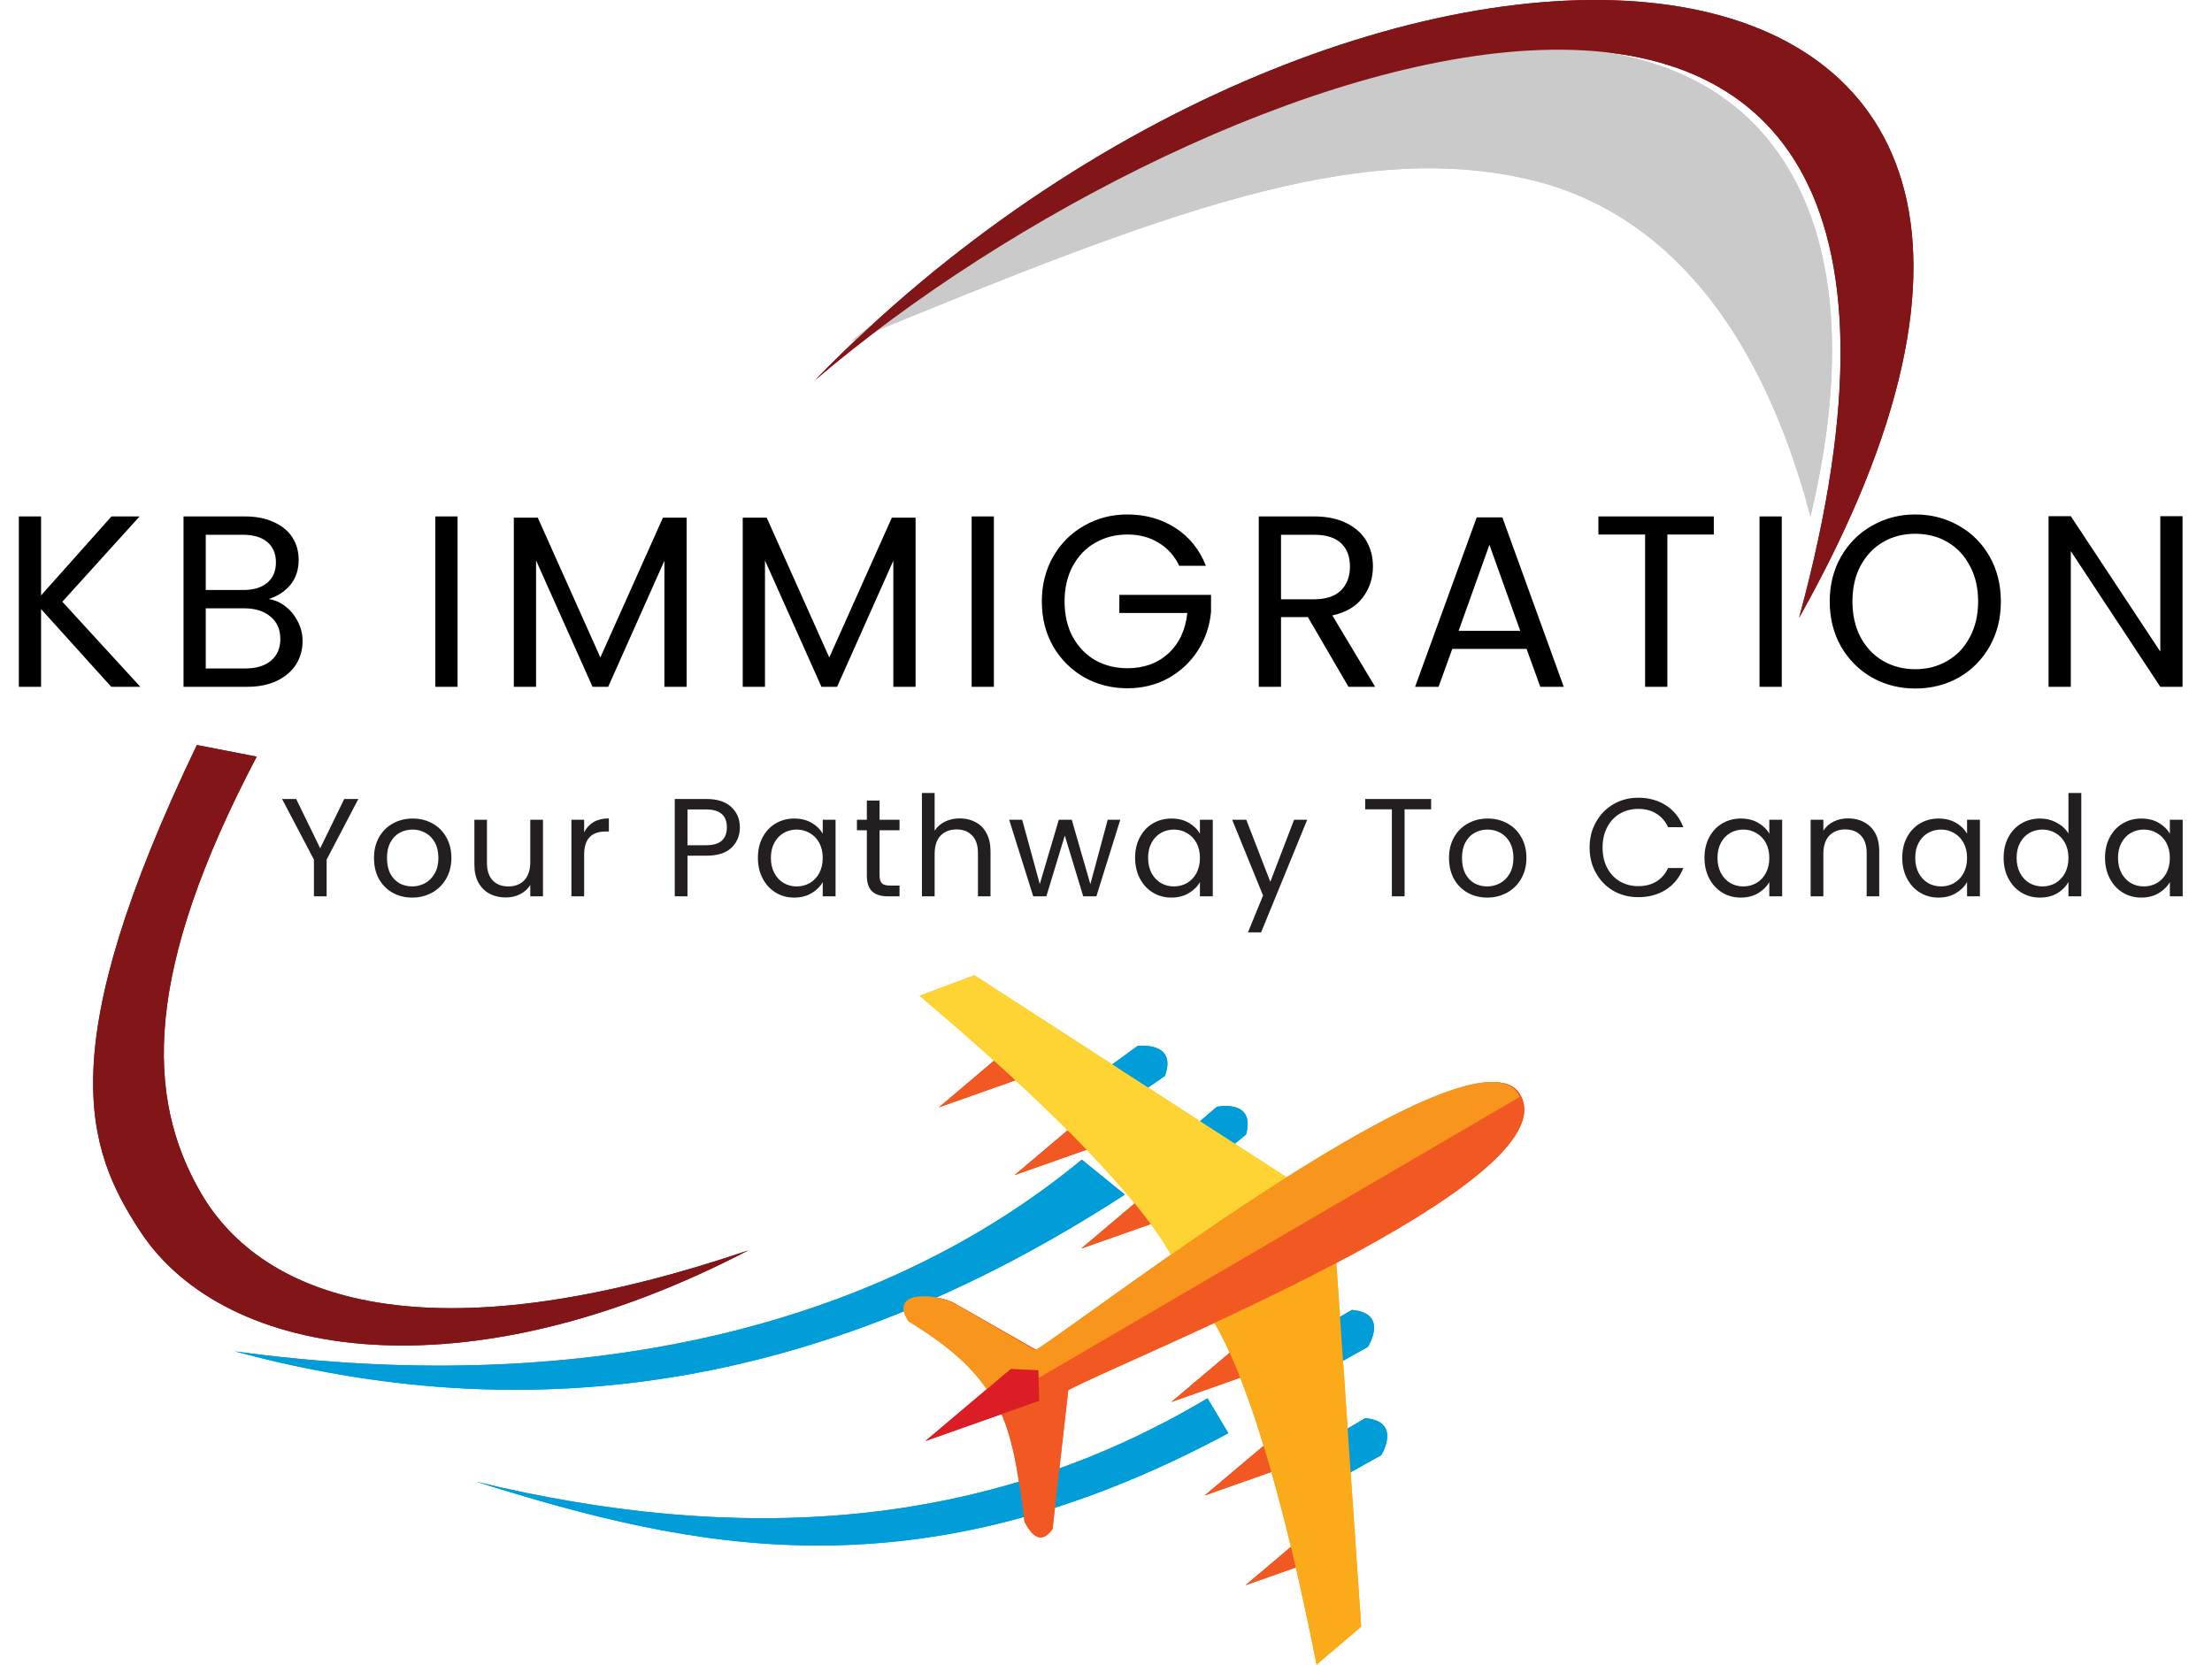
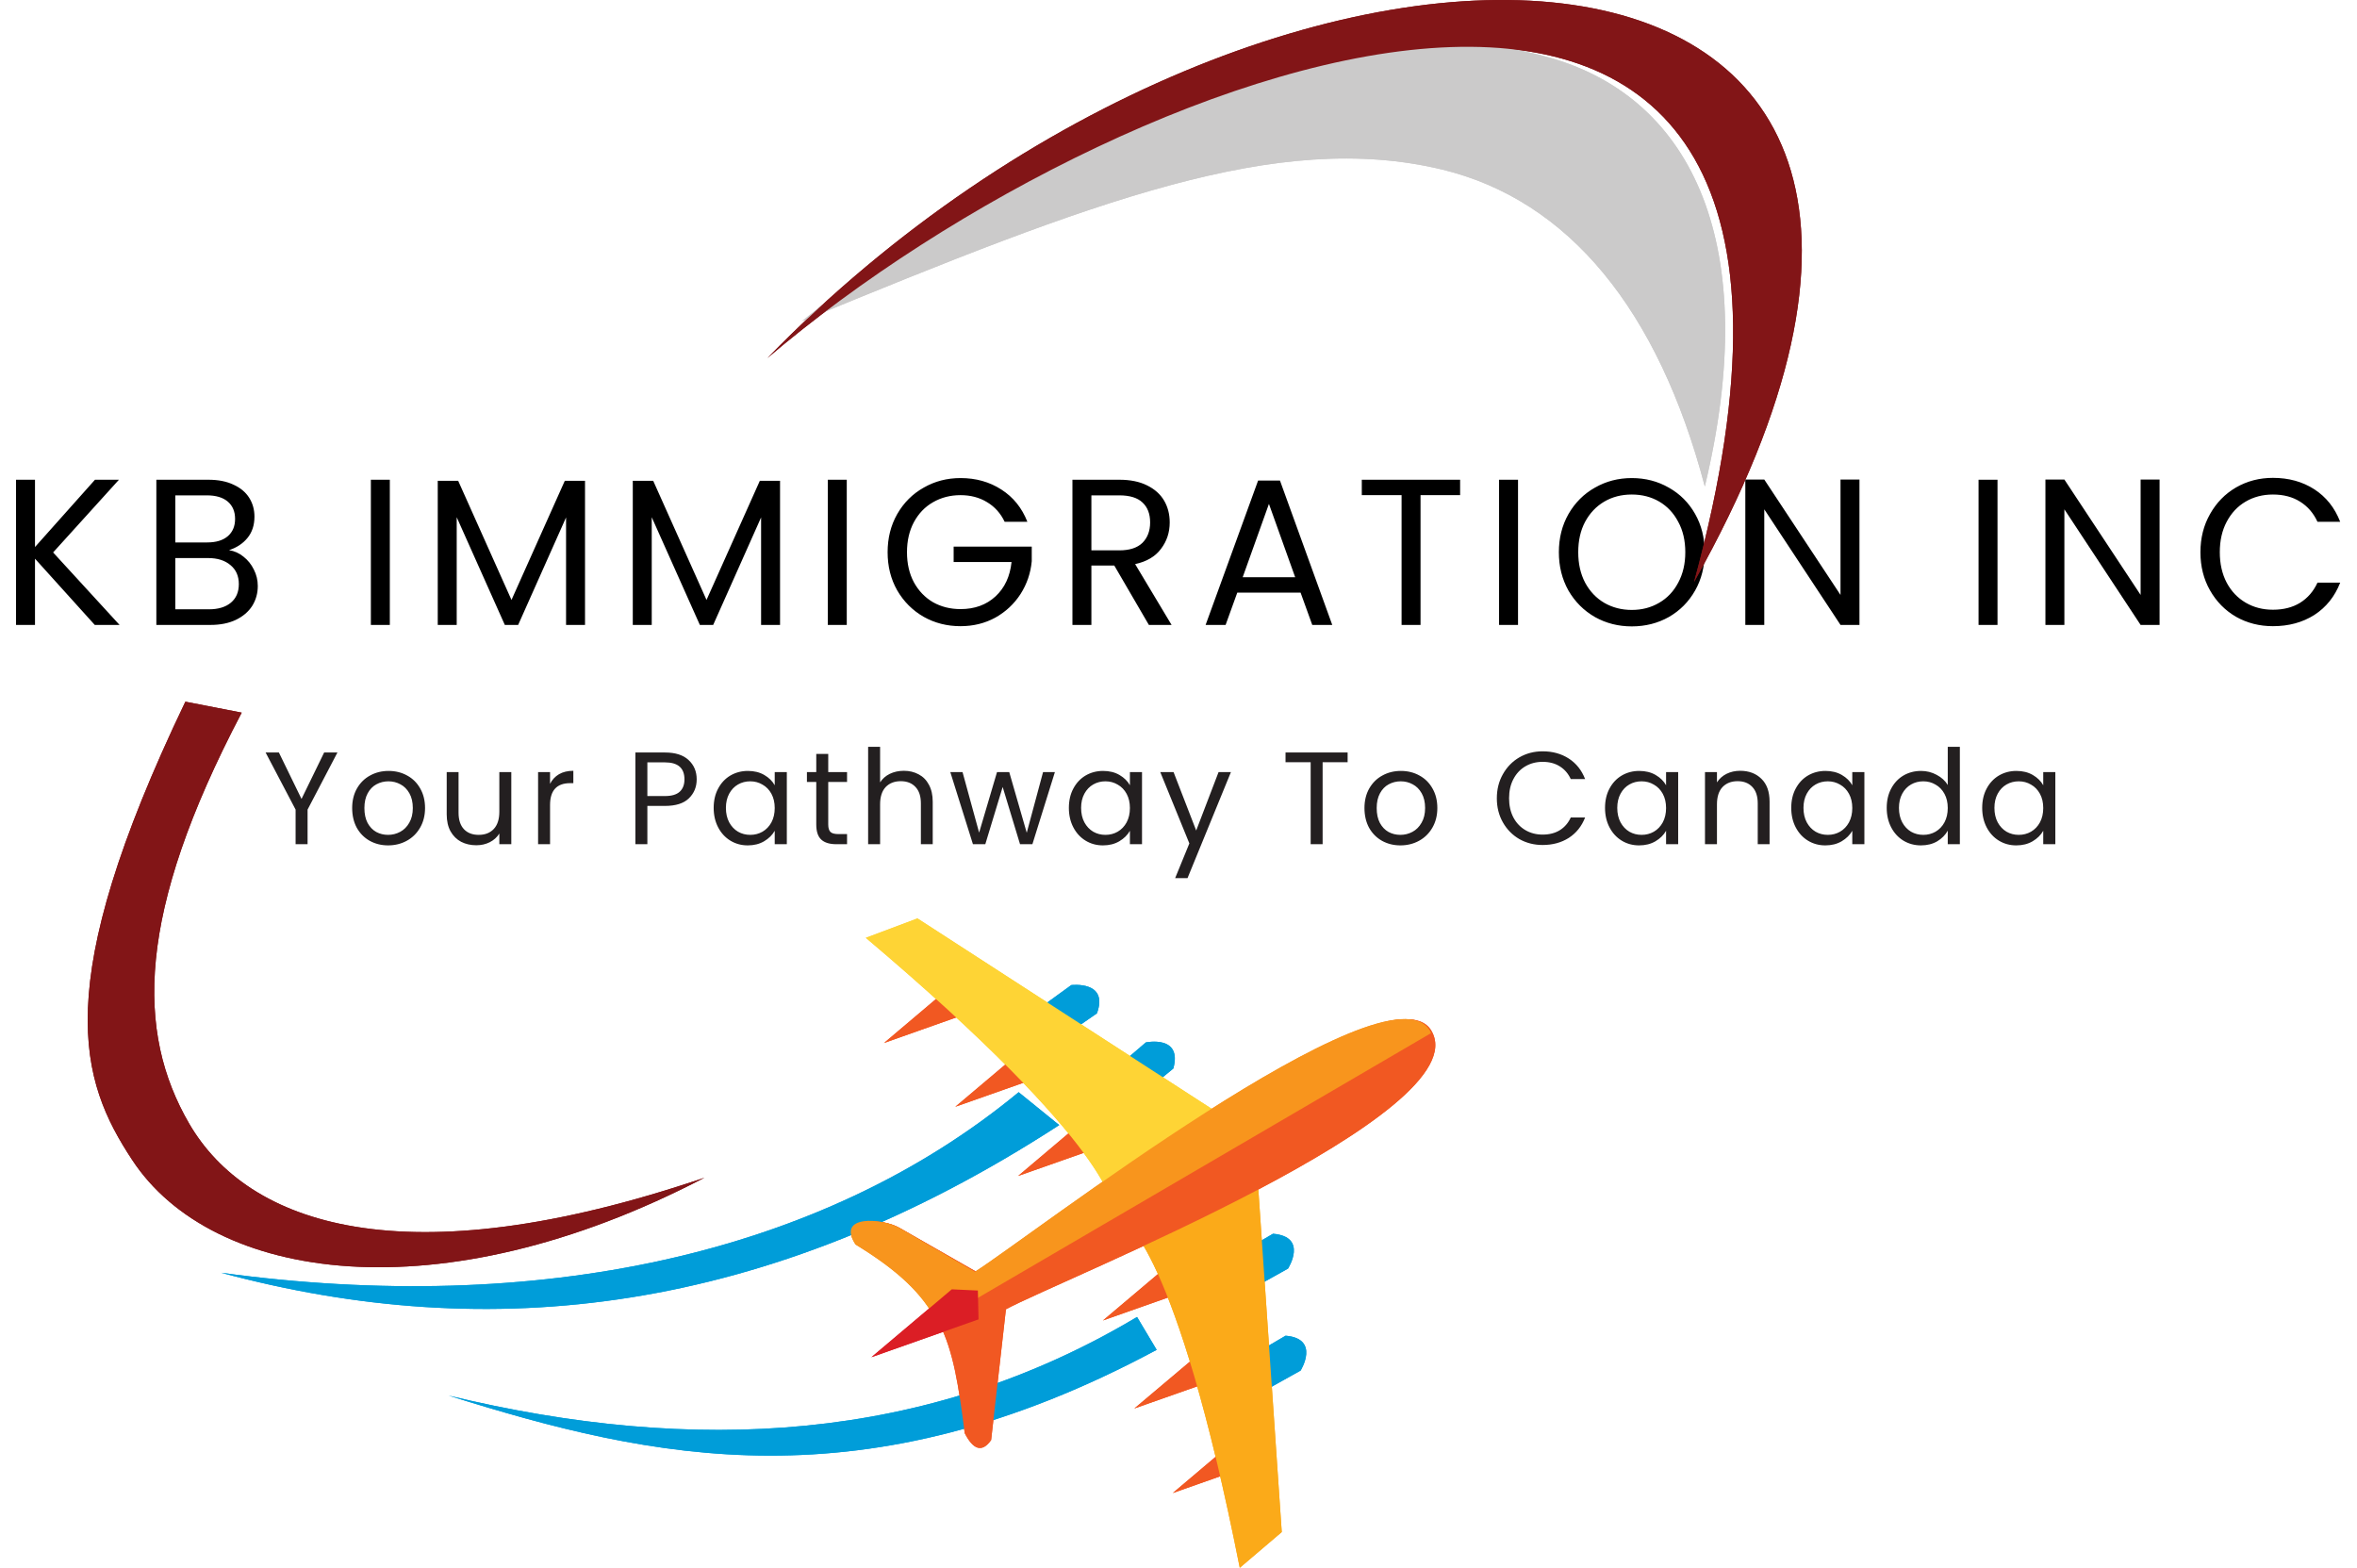
- <svg xmlns="http://www.w3.org/2000/svg" width="190" height="143" viewBox="0 0 190 143" fill="none">
-   <path d="M9.555 59L3.528 52.322V59H1.617V44.363H3.528V51.146L9.576 44.363H11.991L5.355 51.692L12.054 59H9.555ZM23.092 51.461C23.624 51.545 24.107 51.762 24.541 52.112C24.989 52.462 25.339 52.896 25.591 53.414C25.857 53.932 25.99 54.485 25.99 55.073C25.99 55.815 25.801 56.487 25.423 57.089C25.045 57.677 24.492 58.146 23.764 58.496C23.05 58.832 22.203 59 21.223 59H15.763V44.363H21.013C22.007 44.363 22.854 44.531 23.554 44.867C24.254 45.189 24.779 45.63 25.129 46.19C25.479 46.75 25.654 47.38 25.654 48.08C25.654 48.948 25.416 49.669 24.94 50.243C24.478 50.803 23.862 51.209 23.092 51.461ZM17.674 50.684H20.887C21.783 50.684 22.476 50.474 22.966 50.054C23.456 49.634 23.701 49.053 23.701 48.311C23.701 47.569 23.456 46.988 22.966 46.568C22.476 46.148 21.769 45.938 20.845 45.938H17.674V50.684ZM21.055 57.425C22.007 57.425 22.749 57.201 23.281 56.753C23.813 56.305 24.079 55.682 24.079 54.884C24.079 54.072 23.799 53.435 23.239 52.973C22.679 52.497 21.93 52.259 20.992 52.259H17.674V57.425H21.055ZM39.302 44.363V59H37.391V44.363H39.302ZM58.981 44.468V59H57.07V48.164L52.24 59H50.896L46.045 48.143V59H44.134V44.468H46.192L51.568 56.48L56.944 44.468H58.981ZM78.644 44.468V59H76.733V48.164L71.903 59H70.559L65.708 48.143V59H63.797V44.468H65.855L71.231 56.48L76.607 44.468H78.644ZM85.371 44.363V59H83.46V44.363H85.371ZM101.291 48.605C100.885 47.751 100.297 47.093 99.526 46.631C98.757 46.155 97.861 45.917 96.838 45.917C95.817 45.917 94.892 46.155 94.067 46.631C93.254 47.093 92.611 47.765 92.135 48.647C91.672 49.515 91.442 50.523 91.442 51.671C91.442 52.819 91.672 53.827 92.135 54.695C92.611 55.563 93.254 56.235 94.067 56.711C94.892 57.173 95.817 57.404 96.838 57.404C98.266 57.404 99.442 56.977 100.367 56.123C101.291 55.269 101.83 54.114 101.984 52.658H96.145V51.104H104.021V52.574C103.909 53.778 103.531 54.884 102.887 55.892C102.243 56.886 101.396 57.677 100.346 58.265C99.296 58.839 98.126 59.126 96.838 59.126C95.481 59.126 94.242 58.811 93.121 58.181C92.001 57.537 91.112 56.648 90.454 55.514C89.811 54.38 89.489 53.099 89.489 51.671C89.489 50.243 89.811 48.962 90.454 47.828C91.112 46.68 92.001 45.791 93.121 45.161C94.242 44.517 95.481 44.195 96.838 44.195C98.392 44.195 99.764 44.58 100.955 45.35C102.159 46.12 103.034 47.205 103.58 48.605H101.291ZM115.829 59L112.343 53.015H110.033V59H108.122V44.363H112.847C113.953 44.363 114.884 44.552 115.64 44.93C116.41 45.308 116.984 45.819 117.362 46.463C117.74 47.107 117.929 47.842 117.929 48.668C117.929 49.676 117.635 50.565 117.047 51.335C116.473 52.105 115.605 52.616 114.443 52.868L118.118 59H115.829ZM110.033 51.482H112.847C113.883 51.482 114.66 51.23 115.178 50.726C115.696 50.208 115.955 49.522 115.955 48.668C115.955 47.8 115.696 47.128 115.178 46.652C114.674 46.176 113.897 45.938 112.847 45.938H110.033V51.482ZM131.126 55.745H124.742L123.566 59H121.55L126.842 44.447H129.047L134.318 59H132.302L131.126 55.745ZM130.58 54.191L127.934 46.799L125.288 54.191H130.58ZM147.208 44.363V45.917H143.218V59H141.307V45.917H137.296V44.363H147.208ZM153.046 44.363V59H151.135V44.363H153.046ZM164.514 59.147C163.156 59.147 161.917 58.832 160.797 58.202C159.677 57.558 158.788 56.669 158.13 55.535C157.486 54.387 157.164 53.099 157.164 51.671C157.164 50.243 157.486 48.962 158.13 47.828C158.788 46.68 159.677 45.791 160.797 45.161C161.917 44.517 163.156 44.195 164.514 44.195C165.886 44.195 167.132 44.517 168.252 45.161C169.372 45.791 170.254 46.673 170.898 47.807C171.542 48.941 171.864 50.229 171.864 51.671C171.864 53.113 171.542 54.401 170.898 55.535C170.254 56.669 169.372 57.558 168.252 58.202C167.132 58.832 165.886 59.147 164.514 59.147ZM164.514 57.488C165.536 57.488 166.453 57.25 167.265 56.774C168.091 56.298 168.735 55.619 169.197 54.737C169.673 53.855 169.911 52.833 169.911 51.671C169.911 50.495 169.673 49.473 169.197 48.605C168.735 47.723 168.098 47.044 167.286 46.568C166.474 46.092 165.55 45.854 164.514 45.854C163.478 45.854 162.554 46.092 161.742 46.568C160.93 47.044 160.286 47.723 159.81 48.605C159.348 49.473 159.117 50.495 159.117 51.671C159.117 52.833 159.348 53.855 159.81 54.737C160.286 55.619 160.93 56.298 161.742 56.774C162.568 57.25 163.492 57.488 164.514 57.488ZM187.47 59H185.559L177.873 47.345V59H175.962V44.342H177.873L185.559 55.976V44.342H187.47V59Z" fill="black" />
+ <svg xmlns="http://www.w3.org/2000/svg" width="215" height="143" viewBox="0 0 215 143" fill="none">
+   <path d="M8.645 57L3.192 50.958V57H1.463V43.757H3.192V49.894L8.664 43.757H10.849L4.845 50.388L10.906 57H8.645ZM20.893 50.179C21.374 50.255 21.811 50.451 22.204 50.768C22.609 51.085 22.926 51.477 23.154 51.946C23.395 52.415 23.515 52.915 23.515 53.447C23.515 54.118 23.344 54.726 23.002 55.271C22.66 55.803 22.16 56.227 21.501 56.544C20.855 56.848 20.089 57 19.202 57H14.262V43.757H19.012C19.911 43.757 20.678 43.909 21.311 44.213C21.944 44.504 22.419 44.903 22.736 45.41C23.053 45.917 23.211 46.487 23.211 47.12C23.211 47.905 22.996 48.558 22.565 49.077C22.147 49.584 21.59 49.951 20.893 50.179ZM15.991 49.476H18.898C19.709 49.476 20.336 49.286 20.779 48.906C21.222 48.526 21.444 48 21.444 47.329C21.444 46.658 21.222 46.132 20.779 45.752C20.336 45.372 19.696 45.182 18.86 45.182H15.991V49.476ZM19.05 55.575C19.911 55.575 20.583 55.372 21.064 54.967C21.545 54.562 21.786 53.998 21.786 53.276C21.786 52.541 21.533 51.965 21.026 51.547C20.519 51.116 19.842 50.901 18.993 50.901H15.991V55.575H19.05ZM35.559 43.757V57H33.83V43.757H35.559ZM53.364 43.852V57H51.635V47.196L47.265 57H46.049L41.66 47.177V57H39.931V43.852H41.793L46.657 54.72L51.521 43.852H53.364ZM71.154 43.852V57H69.425V47.196L65.055 57H63.839L59.45 47.177V57H57.721V43.852H59.583L64.447 54.72L69.311 43.852H71.154ZM77.24 43.757V57H75.511V43.757H77.24ZM91.644 47.595C91.276 46.822 90.745 46.227 90.048 45.809C89.351 45.378 88.54 45.163 87.616 45.163C86.691 45.163 85.855 45.378 85.108 45.809C84.373 46.227 83.79 46.835 83.36 47.633C82.942 48.418 82.733 49.33 82.733 50.369C82.733 51.408 82.942 52.32 83.36 53.105C83.79 53.89 84.373 54.498 85.108 54.929C85.855 55.347 86.691 55.556 87.616 55.556C88.908 55.556 89.972 55.17 90.808 54.397C91.644 53.624 92.132 52.579 92.271 51.262H86.989V49.856H94.114V51.186C94.013 52.275 93.671 53.276 93.088 54.188C92.505 55.087 91.739 55.803 90.789 56.335C89.839 56.854 88.781 57.114 87.616 57.114C86.387 57.114 85.266 56.829 84.253 56.259C83.24 55.676 82.435 54.872 81.84 53.846C81.257 52.82 80.966 51.661 80.966 50.369C80.966 49.077 81.257 47.918 81.84 46.892C82.435 45.853 83.24 45.049 84.253 44.479C85.266 43.896 86.387 43.605 87.616 43.605C89.022 43.605 90.263 43.953 91.34 44.65C92.429 45.347 93.221 46.328 93.715 47.595H91.644ZM104.798 57L101.644 51.585H99.554V57H97.825V43.757H102.1C103.101 43.757 103.943 43.928 104.627 44.27C105.324 44.612 105.843 45.074 106.185 45.657C106.527 46.24 106.698 46.905 106.698 47.652C106.698 48.564 106.432 49.368 105.9 50.065C105.381 50.762 104.595 51.224 103.544 51.452L106.869 57H104.798ZM99.554 50.198H102.1C103.037 50.198 103.74 49.97 104.209 49.514C104.678 49.045 104.912 48.425 104.912 47.652C104.912 46.867 104.678 46.259 104.209 45.828C103.753 45.397 103.05 45.182 102.1 45.182H99.554V50.198ZM118.637 54.055H112.861L111.797 57H109.973L114.761 43.833H116.756L121.525 57H119.701L118.637 54.055ZM118.143 52.649L115.749 45.961L113.355 52.649H118.143ZM133.188 43.757V45.163H129.578V57H127.849V45.163H124.22V43.757H133.188ZM138.471 43.757V57H136.742V43.757H138.471ZM148.846 57.133C147.618 57.133 146.497 56.848 145.483 56.278C144.47 55.695 143.666 54.891 143.07 53.865C142.488 52.826 142.196 51.661 142.196 50.369C142.196 49.077 142.488 47.918 143.07 46.892C143.666 45.853 144.47 45.049 145.483 44.479C146.497 43.896 147.618 43.605 148.846 43.605C150.088 43.605 151.215 43.896 152.228 44.479C153.242 45.049 154.04 45.847 154.622 46.873C155.205 47.899 155.496 49.064 155.496 50.369C155.496 51.674 155.205 52.839 154.622 53.865C154.04 54.891 153.242 55.695 152.228 56.278C151.215 56.848 150.088 57.133 148.846 57.133ZM148.846 55.632C149.771 55.632 150.601 55.417 151.335 54.986C152.083 54.555 152.665 53.941 153.083 53.143C153.514 52.345 153.729 51.42 153.729 50.369C153.729 49.305 153.514 48.38 153.083 47.595C152.665 46.797 152.089 46.183 151.354 45.752C150.62 45.321 149.784 45.106 148.846 45.106C147.909 45.106 147.073 45.321 146.338 45.752C145.604 46.183 145.021 46.797 144.59 47.595C144.172 48.38 143.963 49.305 143.963 50.369C143.963 51.42 144.172 52.345 144.59 53.143C145.021 53.941 145.604 54.555 146.338 54.986C147.086 55.417 147.922 55.632 148.846 55.632ZM169.616 57H167.887L160.933 46.455V57H159.204V43.738H160.933L167.887 54.264V43.738H169.616V57ZM182.208 43.757V57H180.479V43.757H182.208ZM196.991 57H195.262L188.308 46.455V57H186.579V43.738H188.308L195.262 54.264V43.738H196.991V57ZM200.718 50.369C200.718 49.077 201.009 47.918 201.592 46.892C202.174 45.853 202.966 45.043 203.967 44.46C204.98 43.877 206.101 43.586 207.33 43.586C208.774 43.586 210.034 43.934 211.111 44.631C212.187 45.328 212.973 46.316 213.467 47.595H211.396C211.028 46.797 210.496 46.183 209.8 45.752C209.116 45.321 208.292 45.106 207.33 45.106C206.405 45.106 205.575 45.321 204.841 45.752C204.106 46.183 203.53 46.797 203.112 47.595C202.694 48.38 202.485 49.305 202.485 50.369C202.485 51.42 202.694 52.345 203.112 53.143C203.53 53.928 204.106 54.536 204.841 54.967C205.575 55.398 206.405 55.613 207.33 55.613C208.292 55.613 209.116 55.404 209.8 54.986C210.496 54.555 211.028 53.941 211.396 53.143H213.467C212.973 54.41 212.187 55.391 211.111 56.088C210.034 56.772 208.774 57.114 207.33 57.114C206.101 57.114 204.98 56.829 203.967 56.259C202.966 55.676 202.174 54.872 201.592 53.846C201.009 52.82 200.718 51.661 200.718 50.369Z" fill="black" />
  <path fill-rule="evenodd" clip-rule="evenodd" d="M100.059 92.43L95.359 95.68L93.089 93.21L97.719 89.85C97.719 89.85 101.159 89.42 100.059 92.43Z" fill="#009DD9" />
  <path fill-rule="evenodd" clip-rule="evenodd" d="M116.119 112.53L111.209 115.41L112.489 118.5L117.489 115.71C117.489 115.71 119.359 112.8 116.119 112.53Z" fill="#009DD9" />
  <path fill-rule="evenodd" clip-rule="evenodd" d="M107.029 97.46L102.639 101.08L100.169 98.81L104.519 95.08C104.519 95.08 107.879 94.37 107.029 97.46Z" fill="#009DD9" />
  <path fill-rule="evenodd" clip-rule="evenodd" d="M117.269 121.83L112.359 124.71L113.639 127.8L118.639 125.01C118.639 125.01 120.459 122.1 117.269 121.83Z" fill="#009DD9" />
  <path fill-rule="evenodd" clip-rule="evenodd" d="M102.579 101.18L100.189 101.07L92.869 107.26L102.639 103.82L102.579 101.18Z" fill="#F15822" />
  <path fill-rule="evenodd" clip-rule="evenodd" d="M96.849 94.88L94.459 94.77L87.139 100.95L96.899 97.51L96.849 94.88Z" fill="#F15822" />
  <path fill-rule="evenodd" clip-rule="evenodd" d="M90.349 89.05L87.959 88.94L80.639 95.13L90.399 91.68L90.349 89.05Z" fill="#F15822" />
  <path fill-rule="evenodd" clip-rule="evenodd" d="M113.189 122.39L110.799 122.29L103.469 128.47L113.239 125.03L113.189 122.39Z" fill="#F15822" />
  <path fill-rule="evenodd" clip-rule="evenodd" d="M110.319 114.37L107.929 114.26L100.609 120.44L110.369 117L110.319 114.37Z" fill="#F15822" />
  <path fill-rule="evenodd" clip-rule="evenodd" d="M115.579 130.8L113.459 130.7L106.979 136.18L115.629 133.13L115.579 130.8Z" fill="#F15822" />
  <path fill-rule="evenodd" clip-rule="evenodd" d="M73.14 29.301C106.2 2.791 129.02 1.661 141.51 5.301C154.36 9.041 160.8 22.301 155.51 44.371C151.27 28.291 143.11 18.261 131.53 15.461C116.53 11.871 99.97 18.241 73.14 29.301Z" fill="#CBCACA" />
  <path fill-rule="evenodd" clip-rule="evenodd" d="M70 32.661C116.42 -15.039 191.29 -12.359 154.53 53.081C174.83 -21.459 103.24 4.331 70 32.661Z" fill="#821517" />
  <path fill-rule="evenodd" clip-rule="evenodd" d="M16.909 64L22.049 65C12.399 83.37 12.419 94.16 17.259 102.49C22.589 111.65 36.739 116.76 64.259 107.42C40.059 120.03 19.349 116.89 12.059 105.8C7.289 98.57 4.449 90 16.909 64Z" fill="#821517" />
  <path fill-rule="evenodd" clip-rule="evenodd" d="M92.919 99.62L96.619 102.62C69.839 120 44.619 122.68 20.179 116.09C48.909 120 74.829 114.56 92.919 99.62Z" fill="#009DD9" />
  <path fill-rule="evenodd" clip-rule="evenodd" d="M103.719 120.12L105.509 123.12C78.769 137.46 59.509 133.12 40.919 127.29C63.359 132.7 84.499 131.59 103.719 120.12Z" fill="#009DD9" />
  <path fill-rule="evenodd" clip-rule="evenodd" d="M113.089 143L116.919 139.74L114.469 103.89L102.469 111.35C102.469 111.35 107.259 113.56 113.089 143Z" fill="#FBAA19" />
  <path fill-rule="evenodd" clip-rule="evenodd" d="M78.979 85.54L83.689 83.77L113.859 103.29L101.499 110.2C101.499 110.2 101.879 104.9 78.979 85.54Z" fill="#FED435" />
  <path fill-rule="evenodd" clip-rule="evenodd" d="M130.559 94C135.069 101.55 96.749 116.72 91.759 119.42L90.409 131.35C89.559 132.55 88.759 132.2 87.999 130.72C86.889 122.02 86.149 118.35 78.159 113.54C76.419 110.88 80.479 111.1 82.029 111.98L89.029 115.98C93.739 113.1 126.699 87.56 130.559 94Z" fill="#F15822" />
  <path fill-rule="evenodd" clip-rule="evenodd" d="M85.469 120.56L130.539 94.23C130.508 94.151 130.471 94.074 130.429 94C126.569 87.52 93.609 113.06 88.929 116L82.039 112C80.389 111.07 76.259 110.81 78.039 113.51C81.959 115.91 84.139 118 85.469 120.56Z" fill="#F8951D" />
  <path fill-rule="evenodd" clip-rule="evenodd" d="M89.199 117.71L86.819 117.6L79.489 123.79L89.259 120.34L89.199 117.71Z" fill="#DB1E25" />
  <path d="M30.78 68.636L28.056 73.844V77H26.964V73.844L24.228 68.636H25.44L27.504 72.872L29.568 68.636H30.78ZM35.4 77.108C34.784 77.108 34.224 76.968 33.72 76.688C33.224 76.408 32.832 76.012 32.544 75.5C32.264 74.98 32.124 74.38 32.124 73.7C32.124 73.028 32.268 72.436 32.556 71.924C32.852 71.404 33.252 71.008 33.756 70.736C34.26 70.456 34.824 70.316 35.448 70.316C36.072 70.316 36.636 70.456 37.14 70.736C37.644 71.008 38.04 71.4 38.328 71.912C38.624 72.424 38.772 73.02 38.772 73.7C38.772 74.38 38.62 74.98 38.316 75.5C38.02 76.012 37.616 76.408 37.104 76.688C36.592 76.968 36.024 77.108 35.4 77.108ZM35.4 76.148C35.792 76.148 36.16 76.056 36.504 75.872C36.848 75.688 37.124 75.412 37.332 75.044C37.548 74.676 37.656 74.228 37.656 73.7C37.656 73.172 37.552 72.724 37.344 72.356C37.136 71.988 36.864 71.716 36.528 71.54C36.192 71.356 35.828 71.264 35.436 71.264C35.036 71.264 34.668 71.356 34.332 71.54C34.004 71.716 33.74 71.988 33.54 72.356C33.34 72.724 33.24 73.172 33.24 73.7C33.24 74.236 33.336 74.688 33.528 75.056C33.728 75.424 33.992 75.7 34.32 75.884C34.648 76.06 35.008 76.148 35.4 76.148ZM46.64 70.424V77H45.548V76.028C45.34 76.364 45.048 76.628 44.672 76.82C44.304 77.004 43.896 77.096 43.448 77.096C42.936 77.096 42.476 76.992 42.068 76.784C41.66 76.568 41.336 76.248 41.096 75.824C40.864 75.4 40.748 74.884 40.748 74.276V70.424H41.828V74.132C41.828 74.78 41.992 75.28 42.32 75.632C42.648 75.976 43.096 76.148 43.664 76.148C44.248 76.148 44.708 75.968 45.044 75.608C45.38 75.248 45.548 74.724 45.548 74.036V70.424H46.64ZM50.175 71.492C50.367 71.116 50.639 70.824 50.991 70.616C51.351 70.408 51.787 70.304 52.299 70.304V71.432H52.011C50.787 71.432 50.175 72.096 50.175 73.424V77H49.083V70.424H50.175V71.492ZM63.551 71.084C63.551 71.78 63.311 72.36 62.831 72.824C62.359 73.28 61.635 73.508 60.659 73.508H59.051V77H57.959V68.636H60.659C61.603 68.636 62.319 68.864 62.807 69.32C63.303 69.776 63.551 70.364 63.551 71.084ZM60.659 72.608C61.267 72.608 61.715 72.476 62.003 72.212C62.291 71.948 62.435 71.572 62.435 71.084C62.435 70.052 61.843 69.536 60.659 69.536H59.051V72.608H60.659ZM65.1 73.688C65.1 73.016 65.236 72.428 65.508 71.924C65.78 71.412 66.152 71.016 66.624 70.736C67.104 70.456 67.636 70.316 68.22 70.316C68.796 70.316 69.296 70.44 69.72 70.688C70.144 70.936 70.46 71.248 70.668 71.624V70.424H71.772V77H70.668V75.776C70.452 76.16 70.128 76.48 69.696 76.736C69.272 76.984 68.776 77.108 68.208 77.108C67.624 77.108 67.096 76.964 66.624 76.676C66.152 76.388 65.78 75.984 65.508 75.464C65.236 74.944 65.1 74.352 65.1 73.688ZM70.668 73.7C70.668 73.204 70.568 72.772 70.368 72.404C70.168 72.036 69.896 71.756 69.552 71.564C69.216 71.364 68.844 71.264 68.436 71.264C68.028 71.264 67.656 71.36 67.32 71.552C66.984 71.744 66.716 72.024 66.516 72.392C66.316 72.76 66.216 73.192 66.216 73.688C66.216 74.192 66.316 74.632 66.516 75.008C66.716 75.376 66.984 75.66 67.32 75.86C67.656 76.052 68.028 76.148 68.436 76.148C68.844 76.148 69.216 76.052 69.552 75.86C69.896 75.66 70.168 75.376 70.368 75.008C70.568 74.632 70.668 74.196 70.668 73.7ZM75.55 71.324V75.2C75.55 75.52 75.618 75.748 75.754 75.884C75.89 76.012 76.126 76.076 76.462 76.076H77.266V77H76.282C75.674 77 75.218 76.86 74.914 76.58C74.61 76.3 74.458 75.84 74.458 75.2V71.324H73.606V70.424H74.458V68.768H75.55V70.424H77.266V71.324H75.55ZM82.453 70.304C82.949 70.304 83.397 70.412 83.797 70.628C84.197 70.836 84.509 71.152 84.733 71.576C84.965 72 85.081 72.516 85.081 73.124V77H84.001V73.28C84.001 72.624 83.837 72.124 83.509 71.78C83.181 71.428 82.733 71.252 82.165 71.252C81.589 71.252 81.129 71.432 80.785 71.792C80.449 72.152 80.281 72.676 80.281 73.364V77H79.189V68.12H80.281V71.36C80.497 71.024 80.793 70.764 81.169 70.58C81.553 70.396 81.981 70.304 82.453 70.304ZM96.225 70.424L94.173 77H93.045L91.461 71.78L89.877 77H88.749L86.685 70.424H87.801L89.313 75.944L90.945 70.424H92.061L93.657 75.956L95.145 70.424H96.225ZM97.5 73.688C97.5 73.016 97.636 72.428 97.908 71.924C98.18 71.412 98.552 71.016 99.024 70.736C99.504 70.456 100.036 70.316 100.62 70.316C101.196 70.316 101.696 70.44 102.12 70.688C102.544 70.936 102.86 71.248 103.068 71.624V70.424H104.172V77H103.068V75.776C102.852 76.16 102.528 76.48 102.096 76.736C101.672 76.984 101.176 77.108 100.608 77.108C100.024 77.108 99.496 76.964 99.024 76.676C98.552 76.388 98.18 75.984 97.908 75.464C97.636 74.944 97.5 74.352 97.5 73.688ZM103.068 73.7C103.068 73.204 102.968 72.772 102.768 72.404C102.568 72.036 102.296 71.756 101.952 71.564C101.616 71.364 101.244 71.264 100.836 71.264C100.428 71.264 100.056 71.36 99.72 71.552C99.384 71.744 99.116 72.024 98.916 72.392C98.716 72.76 98.616 73.192 98.616 73.688C98.616 74.192 98.716 74.632 98.916 75.008C99.116 75.376 99.384 75.66 99.72 75.86C100.056 76.052 100.428 76.148 100.836 76.148C101.244 76.148 101.616 76.052 101.952 75.86C102.296 75.66 102.568 75.376 102.768 75.008C102.968 74.632 103.068 74.196 103.068 73.7ZM112.282 70.424L108.322 80.096H107.194L108.49 76.928L105.838 70.424H107.05L109.114 75.752L111.154 70.424H112.282ZM122.927 68.636V69.524H120.647V77H119.555V69.524H117.263V68.636H122.927ZM127.739 77.108C127.123 77.108 126.563 76.968 126.059 76.688C125.563 76.408 125.171 76.012 124.883 75.5C124.603 74.98 124.463 74.38 124.463 73.7C124.463 73.028 124.607 72.436 124.895 71.924C125.191 71.404 125.591 71.008 126.095 70.736C126.599 70.456 127.163 70.316 127.787 70.316C128.411 70.316 128.975 70.456 129.479 70.736C129.983 71.008 130.379 71.4 130.667 71.912C130.963 72.424 131.111 73.02 131.111 73.7C131.111 74.38 130.959 74.98 130.655 75.5C130.359 76.012 129.955 76.408 129.443 76.688C128.931 76.968 128.363 77.108 127.739 77.108ZM127.739 76.148C128.131 76.148 128.499 76.056 128.843 75.872C129.187 75.688 129.463 75.412 129.671 75.044C129.887 74.676 129.995 74.228 129.995 73.7C129.995 73.172 129.891 72.724 129.683 72.356C129.475 71.988 129.203 71.716 128.867 71.54C128.531 71.356 128.167 71.264 127.775 71.264C127.375 71.264 127.007 71.356 126.671 71.54C126.343 71.716 126.079 71.988 125.879 72.356C125.679 72.724 125.579 73.172 125.579 73.7C125.579 74.236 125.675 74.688 125.867 75.056C126.067 75.424 126.331 75.7 126.659 75.884C126.987 76.06 127.347 76.148 127.739 76.148ZM136.538 72.812C136.538 71.996 136.722 71.264 137.09 70.616C137.458 69.96 137.958 69.448 138.59 69.08C139.23 68.712 139.938 68.528 140.714 68.528C141.626 68.528 142.422 68.748 143.102 69.188C143.782 69.628 144.278 70.252 144.59 71.06H143.282C143.05 70.556 142.714 70.168 142.274 69.896C141.842 69.624 141.322 69.488 140.714 69.488C140.13 69.488 139.606 69.624 139.142 69.896C138.678 70.168 138.314 70.556 138.05 71.06C137.786 71.556 137.654 72.14 137.654 72.812C137.654 73.476 137.786 74.06 138.05 74.564C138.314 75.06 138.678 75.444 139.142 75.716C139.606 75.988 140.13 76.124 140.714 76.124C141.322 76.124 141.842 75.992 142.274 75.728C142.714 75.456 143.05 75.068 143.282 74.564H144.59C144.278 75.364 143.782 75.984 143.102 76.424C142.422 76.856 141.626 77.072 140.714 77.072C139.938 77.072 139.23 76.892 138.59 76.532C137.958 76.164 137.458 75.656 137.09 75.008C136.722 74.36 136.538 73.628 136.538 72.812ZM146.407 73.688C146.407 73.016 146.543 72.428 146.815 71.924C147.087 71.412 147.459 71.016 147.931 70.736C148.411 70.456 148.943 70.316 149.527 70.316C150.103 70.316 150.603 70.44 151.027 70.688C151.451 70.936 151.767 71.248 151.975 71.624V70.424H153.079V77H151.975V75.776C151.759 76.16 151.435 76.48 151.003 76.736C150.579 76.984 150.083 77.108 149.515 77.108C148.931 77.108 148.403 76.964 147.931 76.676C147.459 76.388 147.087 75.984 146.815 75.464C146.543 74.944 146.407 74.352 146.407 73.688ZM151.975 73.7C151.975 73.204 151.875 72.772 151.675 72.404C151.475 72.036 151.203 71.756 150.859 71.564C150.523 71.364 150.151 71.264 149.743 71.264C149.335 71.264 148.963 71.36 148.627 71.552C148.291 71.744 148.023 72.024 147.823 72.392C147.623 72.76 147.523 73.192 147.523 73.688C147.523 74.192 147.623 74.632 147.823 75.008C148.023 75.376 148.291 75.66 148.627 75.86C148.963 76.052 149.335 76.148 149.743 76.148C150.151 76.148 150.523 76.052 150.859 75.86C151.203 75.66 151.475 75.376 151.675 75.008C151.875 74.632 151.975 74.196 151.975 73.7ZM158.729 70.304C159.529 70.304 160.177 70.548 160.673 71.036C161.169 71.516 161.417 72.212 161.417 73.124V77H160.337V73.28C160.337 72.624 160.173 72.124 159.845 71.78C159.517 71.428 159.069 71.252 158.501 71.252C157.925 71.252 157.465 71.432 157.121 71.792C156.785 72.152 156.617 72.676 156.617 73.364V77H155.525V70.424H156.617V71.36C156.833 71.024 157.125 70.764 157.493 70.58C157.869 70.396 158.281 70.304 158.729 70.304ZM163.393 73.688C163.393 73.016 163.529 72.428 163.801 71.924C164.073 71.412 164.445 71.016 164.917 70.736C165.397 70.456 165.929 70.316 166.513 70.316C167.089 70.316 167.589 70.44 168.013 70.688C168.437 70.936 168.753 71.248 168.961 71.624V70.424H170.065V77H168.961V75.776C168.745 76.16 168.421 76.48 167.989 76.736C167.565 76.984 167.069 77.108 166.501 77.108C165.917 77.108 165.389 76.964 164.917 76.676C164.445 76.388 164.073 75.984 163.801 75.464C163.529 74.944 163.393 74.352 163.393 73.688ZM168.961 73.7C168.961 73.204 168.861 72.772 168.661 72.404C168.461 72.036 168.189 71.756 167.845 71.564C167.509 71.364 167.137 71.264 166.729 71.264C166.321 71.264 165.949 71.36 165.613 71.552C165.277 71.744 165.009 72.024 164.809 72.392C164.609 72.76 164.509 73.192 164.509 73.688C164.509 74.192 164.609 74.632 164.809 75.008C165.009 75.376 165.277 75.66 165.613 75.86C165.949 76.052 166.321 76.148 166.729 76.148C167.137 76.148 167.509 76.052 167.845 75.86C168.189 75.66 168.461 75.376 168.661 75.008C168.861 74.632 168.961 74.196 168.961 73.7ZM172.102 73.688C172.102 73.016 172.238 72.428 172.51 71.924C172.782 71.412 173.154 71.016 173.626 70.736C174.106 70.456 174.642 70.316 175.234 70.316C175.746 70.316 176.222 70.436 176.662 70.676C177.102 70.908 177.438 71.216 177.67 71.6V68.12H178.774V77H177.67V75.764C177.454 76.156 177.134 76.48 176.71 76.736C176.286 76.984 175.79 77.108 175.222 77.108C174.638 77.108 174.106 76.964 173.626 76.676C173.154 76.388 172.782 75.984 172.51 75.464C172.238 74.944 172.102 74.352 172.102 73.688ZM177.67 73.7C177.67 73.204 177.57 72.772 177.37 72.404C177.17 72.036 176.898 71.756 176.554 71.564C176.218 71.364 175.846 71.264 175.438 71.264C175.03 71.264 174.658 71.36 174.322 71.552C173.986 71.744 173.718 72.024 173.518 72.392C173.318 72.76 173.218 73.192 173.218 73.688C173.218 74.192 173.318 74.632 173.518 75.008C173.718 75.376 173.986 75.66 174.322 75.86C174.658 76.052 175.03 76.148 175.438 76.148C175.846 76.148 176.218 76.052 176.554 75.86C176.898 75.66 177.17 75.376 177.37 75.008C177.57 74.632 177.67 74.196 177.67 73.7ZM180.811 73.688C180.811 73.016 180.947 72.428 181.219 71.924C181.491 71.412 181.863 71.016 182.335 70.736C182.815 70.456 183.347 70.316 183.931 70.316C184.507 70.316 185.007 70.44 185.431 70.688C185.855 70.936 186.171 71.248 186.379 71.624V70.424H187.483V77H186.379V75.776C186.163 76.16 185.839 76.48 185.407 76.736C184.983 76.984 184.487 77.108 183.919 77.108C183.335 77.108 182.807 76.964 182.335 76.676C181.863 76.388 181.491 75.984 181.219 75.464C180.947 74.944 180.811 74.352 180.811 73.688ZM186.379 73.7C186.379 73.204 186.279 72.772 186.079 72.404C185.879 72.036 185.607 71.756 185.263 71.564C184.927 71.364 184.555 71.264 184.147 71.264C183.739 71.264 183.367 71.36 183.031 71.552C182.695 71.744 182.427 72.024 182.227 72.392C182.027 72.76 181.927 73.192 181.927 73.688C181.927 74.192 182.027 74.632 182.227 75.008C182.427 75.376 182.695 75.66 183.031 75.86C183.367 76.052 183.739 76.148 184.147 76.148C184.555 76.148 184.927 76.052 185.263 75.86C185.607 75.66 185.879 75.376 186.079 75.008C186.279 74.632 186.379 74.196 186.379 73.7Z" fill="#231F20" />
  <path fill-rule="evenodd" clip-rule="evenodd" d="M100.059 92.43L95.359 95.68L93.089 93.21L97.719 89.85C97.719 89.85 101.159 89.42 100.059 92.43Z" fill="#009DD9" />
  <path fill-rule="evenodd" clip-rule="evenodd" d="M116.119 112.53L111.209 115.41L112.489 118.5L117.489 115.71C117.489 115.71 119.359 112.8 116.119 112.53Z" fill="#009DD9" />
  <path fill-rule="evenodd" clip-rule="evenodd" d="M107.029 97.46L102.639 101.08L100.169 98.81L104.519 95.08C104.519 95.08 107.879 94.37 107.029 97.46Z" fill="#009DD9" />
  <path fill-rule="evenodd" clip-rule="evenodd" d="M117.269 121.83L112.359 124.71L113.639 127.8L118.639 125.01C118.639 125.01 120.459 122.1 117.269 121.83Z" fill="#009DD9" />
  <path fill-rule="evenodd" clip-rule="evenodd" d="M102.579 101.18L100.189 101.07L92.869 107.26L102.639 103.82L102.579 101.18Z" fill="#F15822" />
  <path fill-rule="evenodd" clip-rule="evenodd" d="M96.849 94.88L94.459 94.77L87.139 100.95L96.899 97.51L96.849 94.88Z" fill="#F15822" />
  <path fill-rule="evenodd" clip-rule="evenodd" d="M90.349 89.05L87.959 88.94L80.639 95.13L90.399 91.68L90.349 89.05Z" fill="#F15822" />
  <path fill-rule="evenodd" clip-rule="evenodd" d="M113.189 122.39L110.799 122.29L103.469 128.47L113.239 125.03L113.189 122.39Z" fill="#F15822" />
  <path fill-rule="evenodd" clip-rule="evenodd" d="M110.319 114.37L107.929 114.26L100.609 120.44L110.369 117L110.319 114.37Z" fill="#F15822" />
  <path fill-rule="evenodd" clip-rule="evenodd" d="M115.579 130.8L113.459 130.7L106.979 136.18L115.629 133.13L115.579 130.8Z" fill="#F15822" />
  <path fill-rule="evenodd" clip-rule="evenodd" d="M73.14 29.301C106.2 2.791 129.02 1.661 141.51 5.301C154.36 9.041 160.8 22.301 155.51 44.371C151.27 28.291 143.11 18.261 131.53 15.461C116.53 11.871 99.97 18.241 73.14 29.301Z" fill="#CBCACA" />
  <path fill-rule="evenodd" clip-rule="evenodd" d="M70 32.661C116.42 -15.039 191.29 -12.359 154.53 53.081C174.83 -21.459 103.24 4.331 70 32.661Z" fill="#821517" />
  <path fill-rule="evenodd" clip-rule="evenodd" d="M16.909 64L22.049 65C12.399 83.37 12.419 94.16 17.259 102.49C22.589 111.65 36.739 116.76 64.259 107.42C40.059 120.03 19.349 116.89 12.059 105.8C7.289 98.57 4.449 90 16.909 64Z" fill="#821517" />
  <path fill-rule="evenodd" clip-rule="evenodd" d="M92.919 99.62L96.619 102.62C69.839 120 44.619 122.68 20.179 116.09C48.909 120 74.829 114.56 92.919 99.62Z" fill="#009DD9" />
  <path fill-rule="evenodd" clip-rule="evenodd" d="M103.719 120.12L105.509 123.12C78.769 137.46 59.509 133.12 40.919 127.29C63.359 132.7 84.499 131.59 103.719 120.12Z" fill="#009DD9" />
  <path fill-rule="evenodd" clip-rule="evenodd" d="M113.089 143L116.919 139.74L114.469 103.89L102.469 111.35C102.469 111.35 107.259 113.56 113.089 143Z" fill="#FBAA19" />
  <path fill-rule="evenodd" clip-rule="evenodd" d="M78.979 85.54L83.689 83.77L113.859 103.29L101.499 110.2C101.499 110.2 101.879 104.9 78.979 85.54Z" fill="#FED435" />
  <path fill-rule="evenodd" clip-rule="evenodd" d="M130.559 94C135.069 101.55 96.749 116.72 91.759 119.42L90.409 131.35C89.559 132.55 88.759 132.2 87.999 130.72C86.889 122.02 86.149 118.35 78.159 113.54C76.419 110.88 80.479 111.1 82.029 111.98L89.029 115.98C93.739 113.1 126.699 87.56 130.559 94Z" fill="#F15822" />
  <path fill-rule="evenodd" clip-rule="evenodd" d="M85.469 120.56L130.539 94.23C130.508 94.151 130.471 94.074 130.429 94C126.569 87.52 93.609 113.06 88.929 116L82.039 112C80.389 111.07 76.259 110.81 78.039 113.51C81.959 115.91 84.139 118 85.469 120.56Z" fill="#F8951D" />
  <path fill-rule="evenodd" clip-rule="evenodd" d="M89.199 117.71L86.819 117.6L79.489 123.79L89.259 120.34L89.199 117.71Z" fill="#DB1E25" />
</svg>
